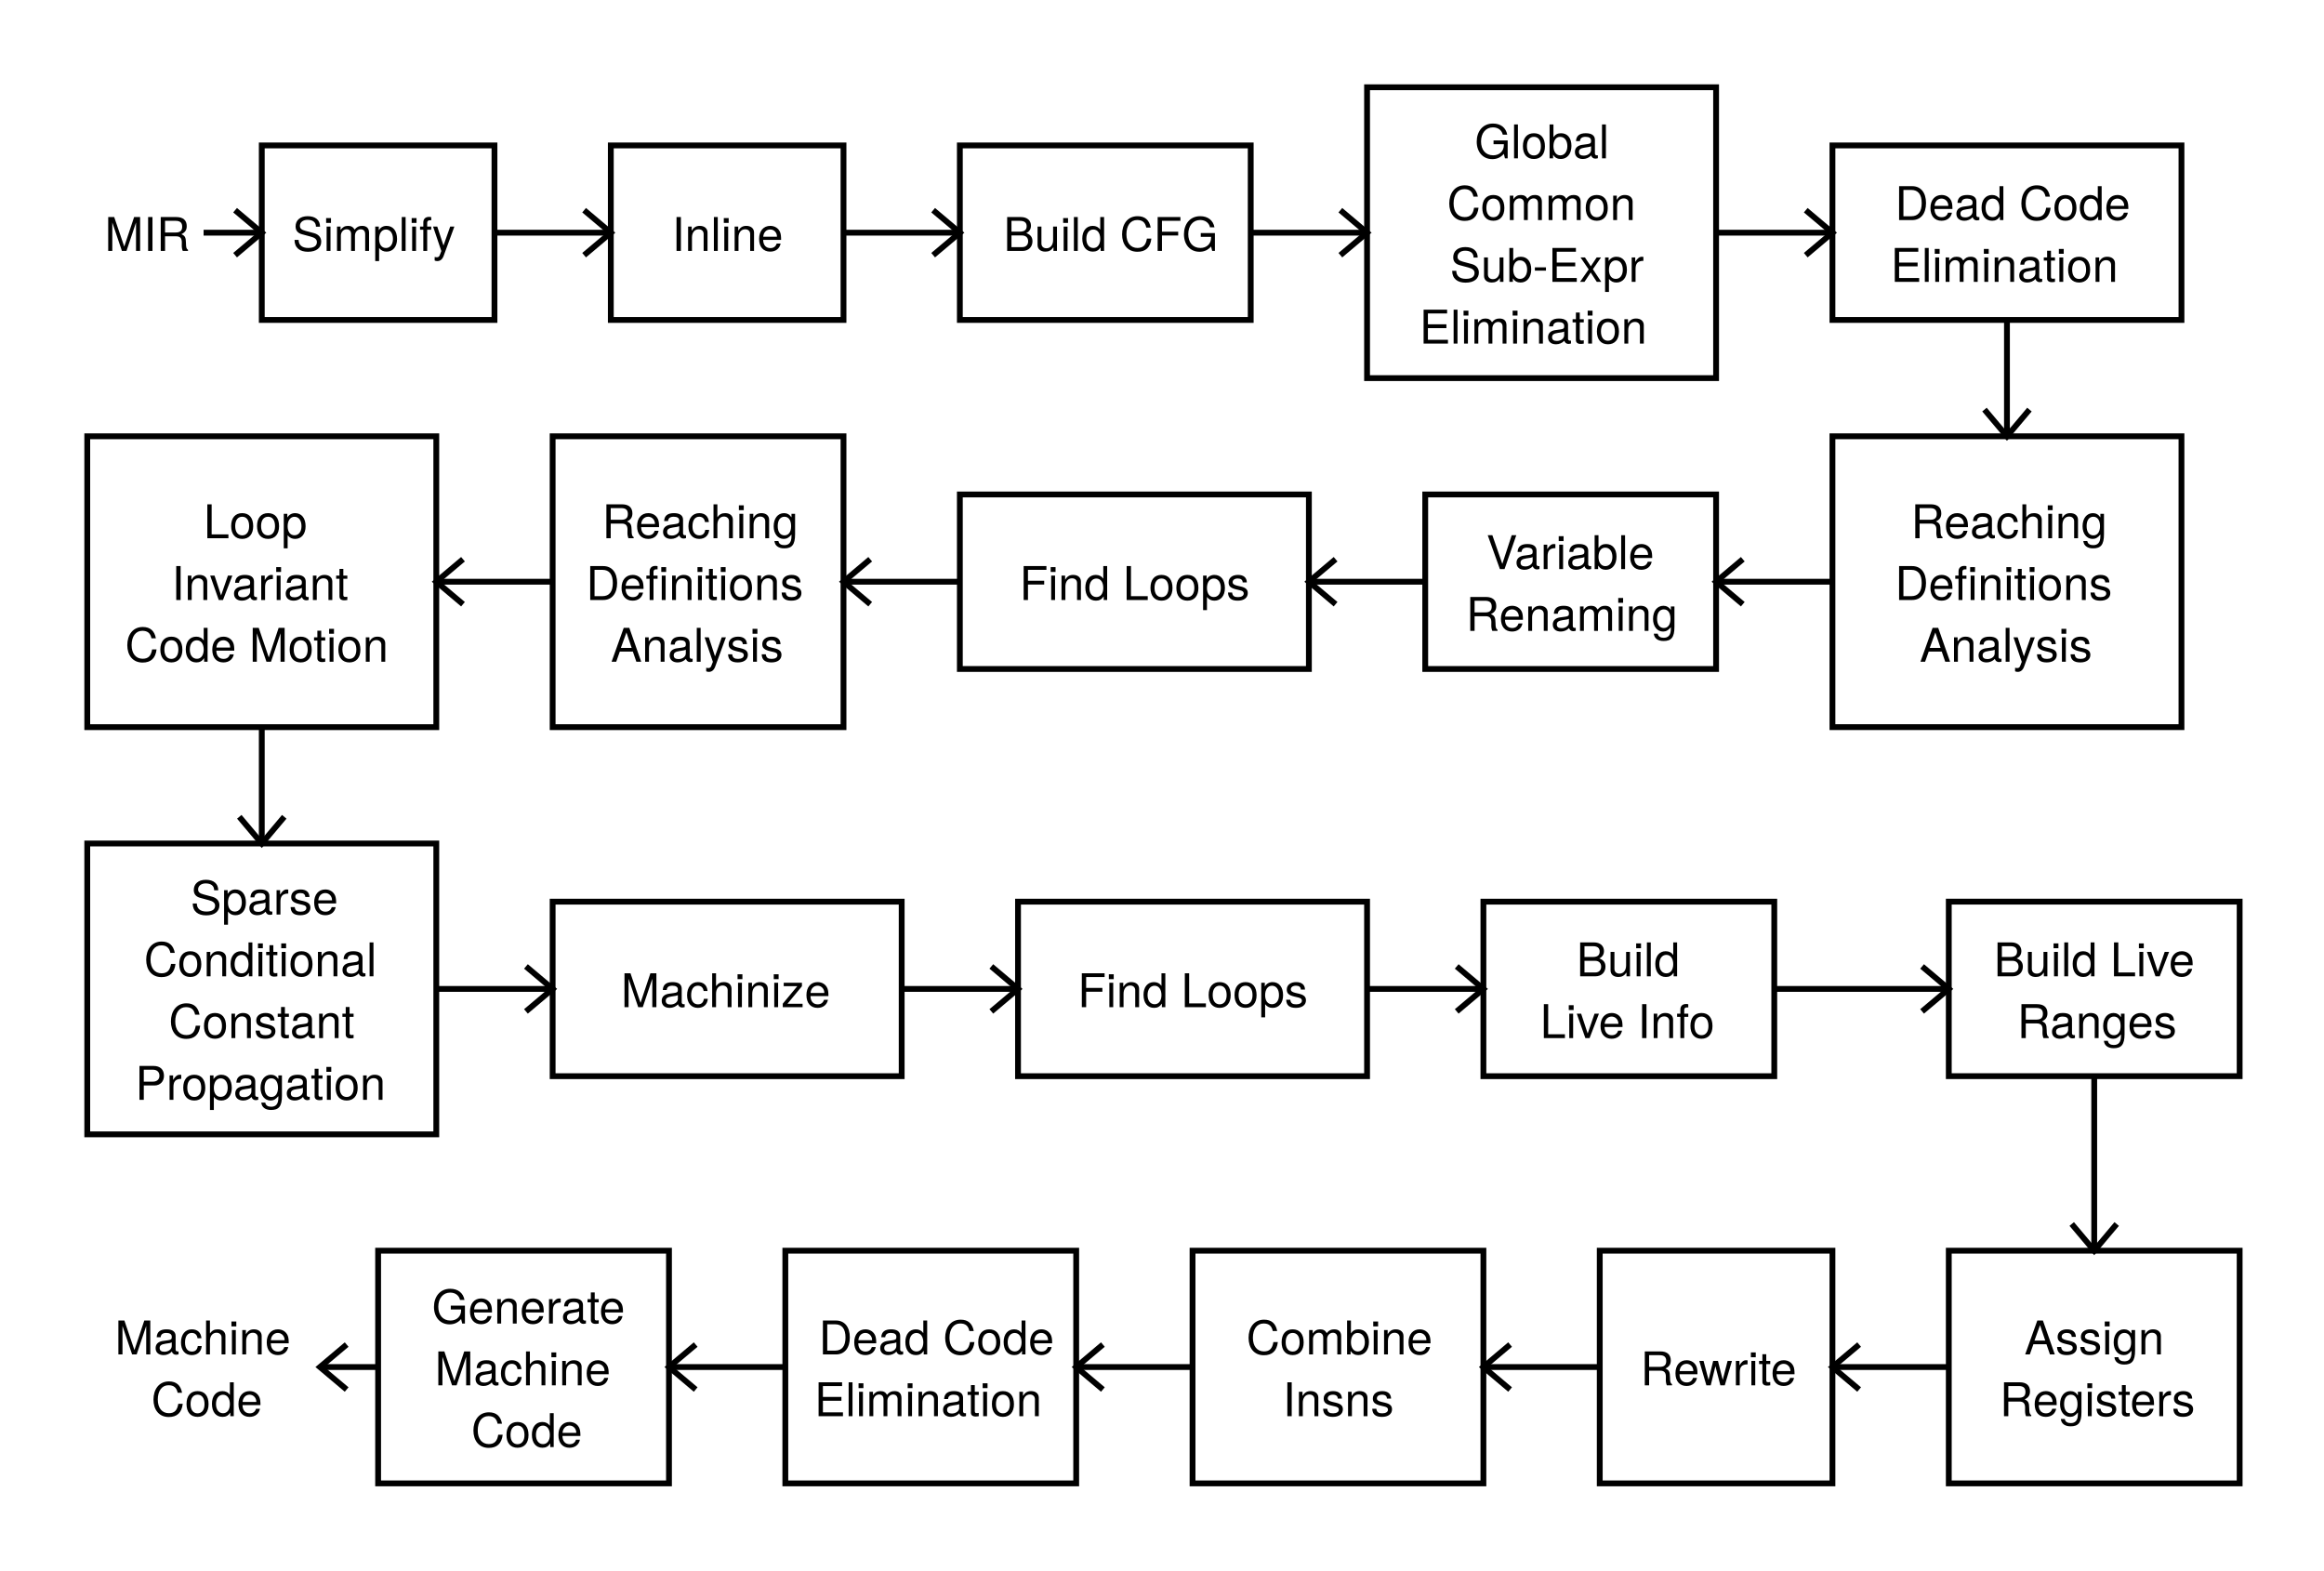
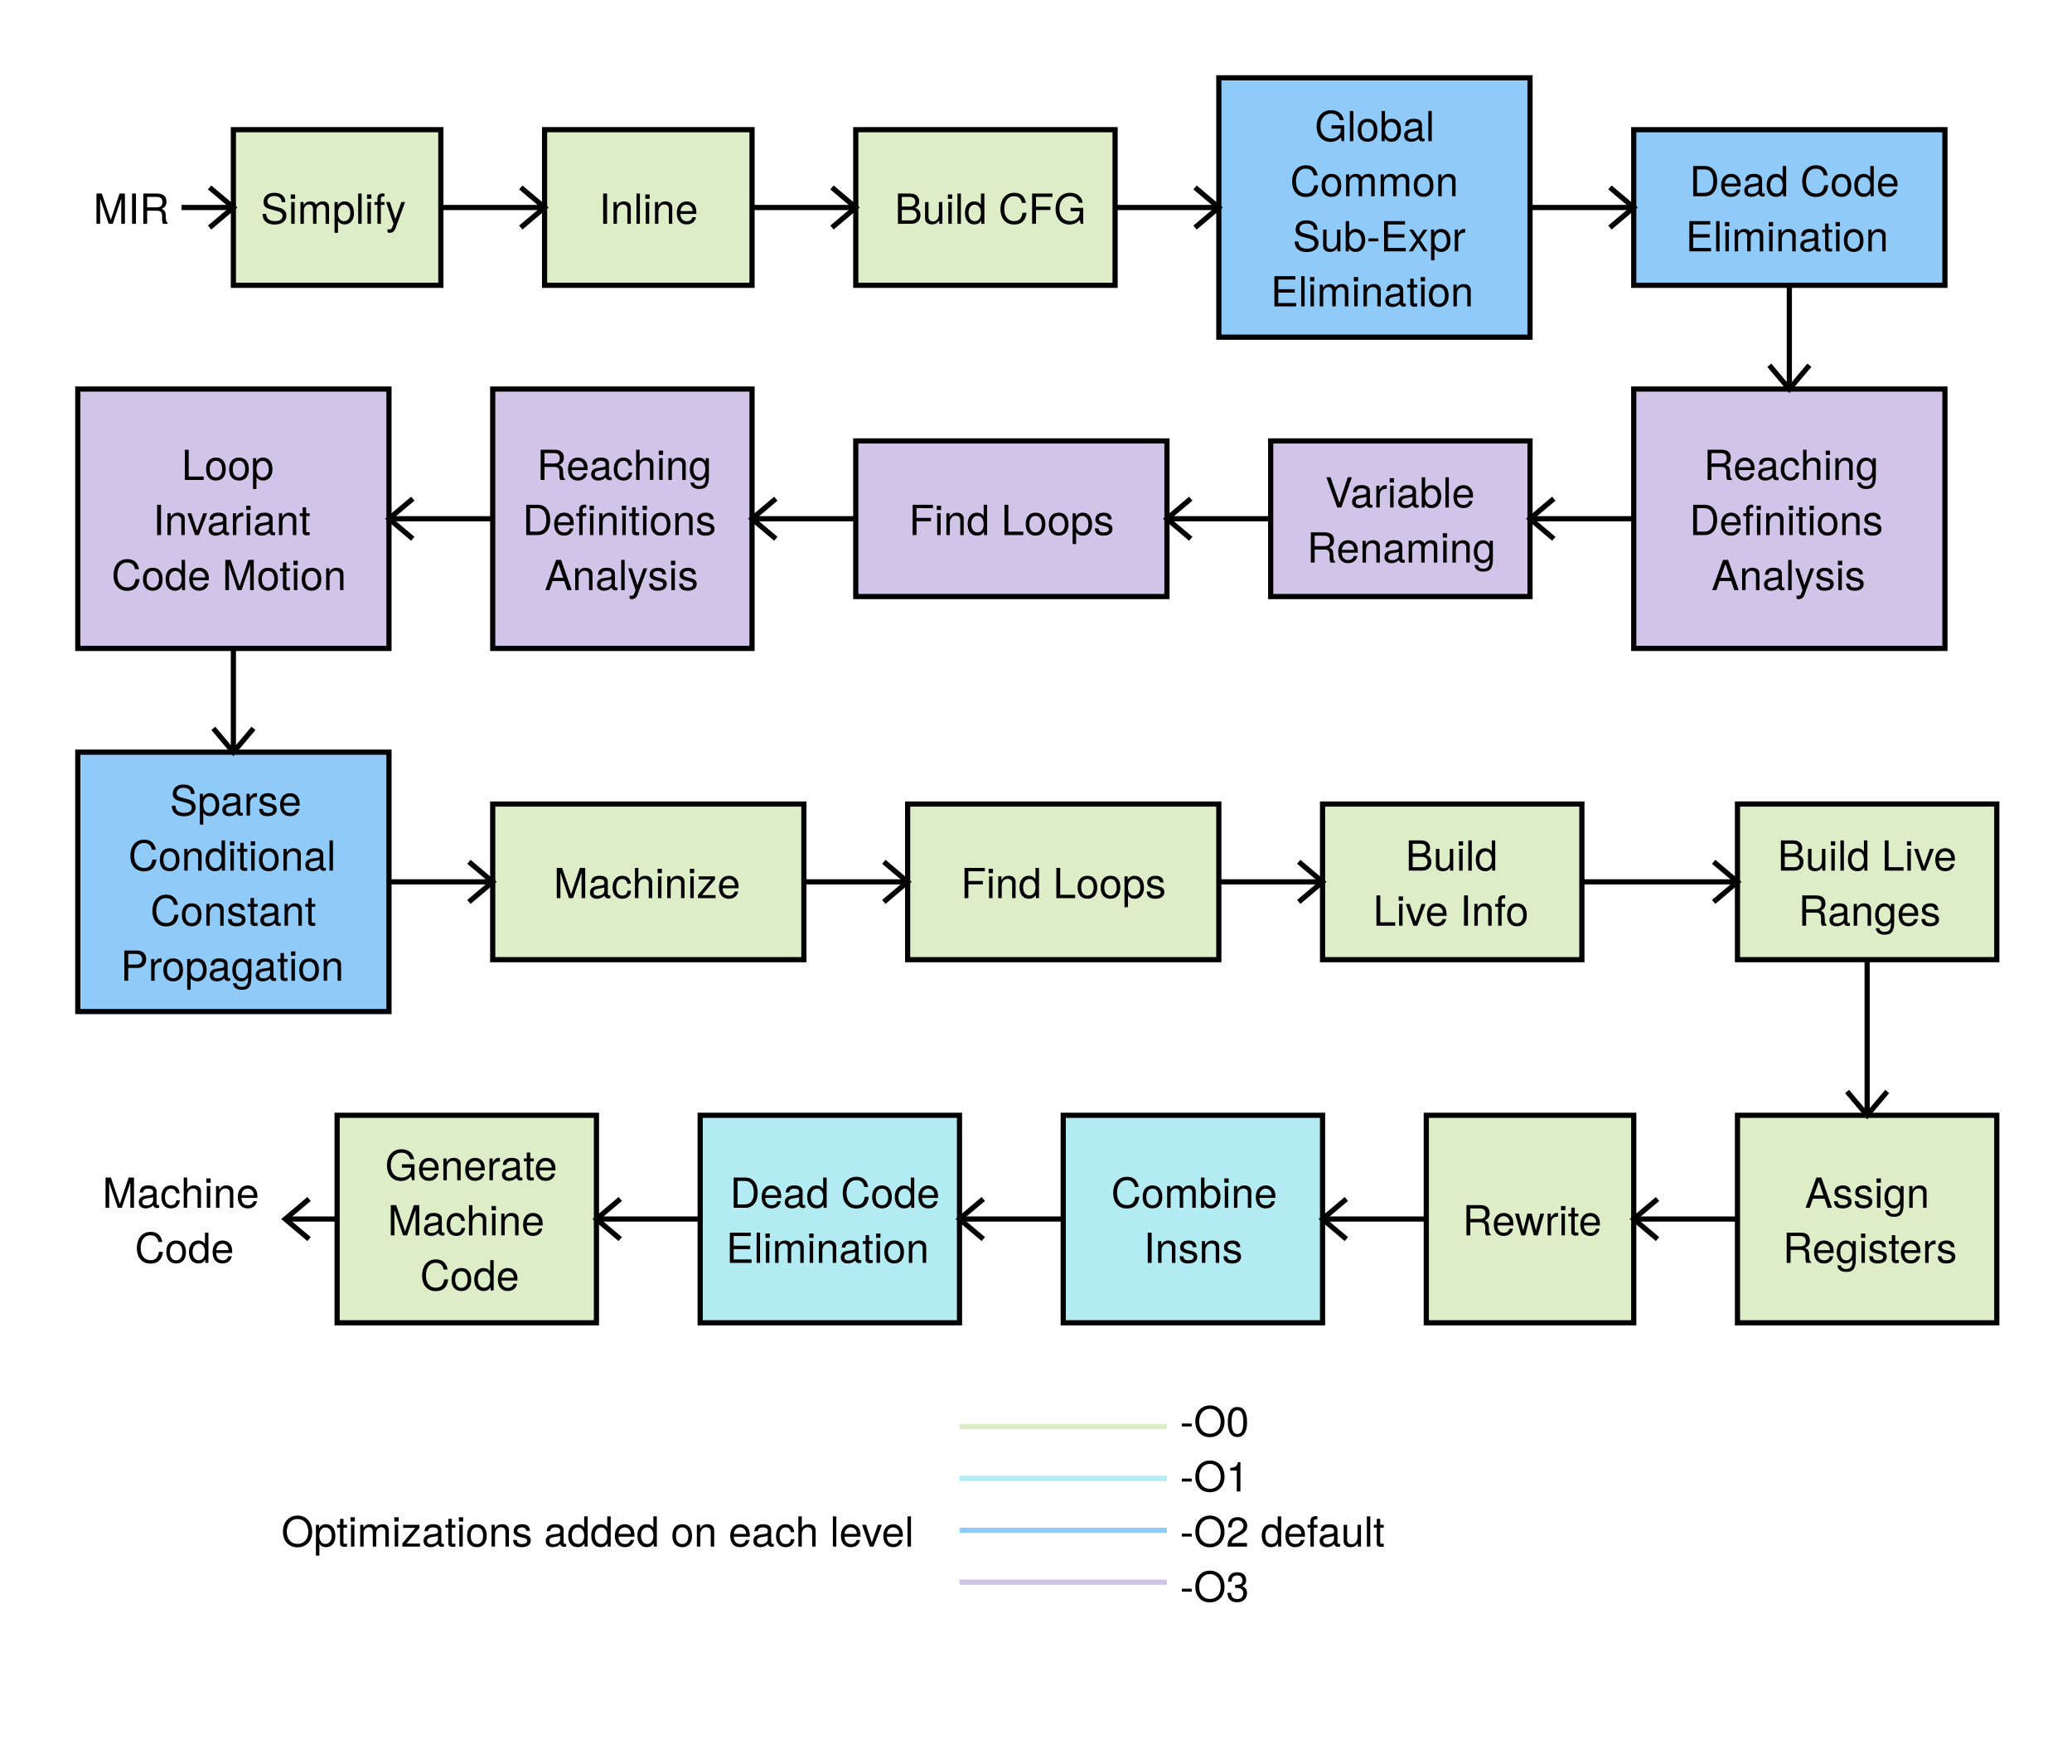
- <svg xmlns="http://www.w3.org/2000/svg" width="799.0" height="540.0" viewBox="130.0 70.0 799.0 540.0" version="1.1">
-   <rect x="130.0" y="70.0" width="799.0" height="540.0" fill="rgb(255,255,255)" />
-   <g id="s171829509">
-     <polygon id="s171829509" points="340.0,120.0 420.0,120.0 420,180 340.0,180.0 " fill="none" stroke-width="2.0" stroke="rgb(0,0,0)" />
-     <g id="t171829509">
+ <svg xmlns="http://www.w3.org/2000/svg" width="799.0" height="680.0" viewBox="130.0 70.0 799.0 680.0" version="1.1">
+   <rect x="130.0" y="70.0" width="799.0" height="680.0" fill="rgb(255,255,255)" />
+   <g id="s174885842">
+     <polygon id="s174885842" points="340.0,120.0 420.0,120.0 420,180 340.0,180.0 " fill="rgb(220,237,200)" stroke-width="2.0" stroke="rgb(0,0,0)" />
+     <g id="t174885842">
      <text xml:space="preserve" x="361.0" y="156.281" font-family="Sans,Helvetica" fill="rgb(0,0,0)" font-size="16">Inline</text>
    </g>
  </g>
-   <g id="s50791364">
-     <polygon id="s50791364" points="320.0,380 440,380 440,440.0 320.0,440.0 " fill="none" stroke-width="2.0" stroke="rgb(0,0,0)" />
-     <g id="t50791364">
+   <g id="s155038883">
+     <polygon id="s155038883" points="320.0,380 440,380 440,440.0 320.0,440.0 " fill="rgb(220,237,200)" stroke-width="2.0" stroke="rgb(0,0,0)" />
+     <g id="t155038883">
      <text xml:space="preserve" x="380" y="395.047" font-family="Sans,Helvetica" fill="rgb(0,0,0)" font-size="16" />
      <text xml:space="preserve" x="343.5" y="416.281" font-family="Sans,Helvetica" fill="rgb(0,0,0)" font-size="16">Machinize</text>
      <text xml:space="preserve" x="380" y="437.516" font-family="Sans,Helvetica" fill="rgb(0,0,0)" font-size="16" />
    </g>
  </g>
-   <g id="s138014042">
-     <polygon id="s138014042" points="460,120.0 560.0,120.0 560,180 460,180.0 " fill="none" stroke-width="2.0" stroke="rgb(0,0,0)" />
-     <g id="t138014042">
+   <g id="s90293152">
+     <polygon id="s90293152" points="460,120.0 560.0,120.0 560,180 460,180.0 " fill="rgb(220,237,200)" stroke-width="2.0" stroke="rgb(0,0,0)" />
+     <g id="t90293152">
      <text xml:space="preserve" x="475" y="156.281" font-family="Sans,Helvetica" fill="rgb(0,0,0)" font-size="16">Build CFG</text>
    </g>
  </g>
-   <g id="s179995309">
-     <polygon id="s179995309" points="640.0,380.0 740,380.0 740,440.0 640.0,440.0 " fill="none" stroke-width="2.0" stroke="rgb(0,0,0)" />
-     <g id="t179995309">
+   <g id="s33241945">
+     <polygon id="s33241945" points="640.0,380.0 740,380.0 740,440.0 640.0,440.0 " fill="rgb(220,237,200)" stroke-width="2.0" stroke="rgb(0,0,0)" />
+     <g id="t33241945">
      <text xml:space="preserve" x="672.0" y="405.664" font-family="Sans,Helvetica" fill="rgb(0,0,0)" font-size="16">Build</text>
      <text xml:space="preserve" x="659.5" y="426.898" font-family="Sans,Helvetica" fill="rgb(0,0,0)" font-size="16">Live Info</text>
    </g>
  </g>
-   <g id="s67668450">
-     <polygon id="s67668450" points="800.0,380.0 899.999,380.0 900,440 800.0,440 " fill="none" stroke-width="2.0" stroke="rgb(0,0,0)" />
-     <g id="t67668450">
+   <g id="s65245982">
+     <polygon id="s65245982" points="800.0,380.0 899.999,380.0 900,440 800.0,440 " fill="rgb(220,237,200)" stroke-width="2.0" stroke="rgb(0,0,0)" />
+     <g id="t65245982">
      <text xml:space="preserve" x="815.5" y="405.664" font-family="Sans,Helvetica" fill="rgb(0,0,0)" font-size="16">Build Live</text>
      <text xml:space="preserve" x="823.5" y="426.898" font-family="Sans,Helvetica" fill="rgb(0,0,0)" font-size="16">Ranges</text>
    </g>
  </g>
-   <g id="s141672819">
-     <polygon id="s141672819" points="800.0,500.0 900,500.0 900,580 800.0,580.0 " fill="none" stroke-width="2.0" stroke="rgb(0,0,0)" />
-     <g id="t141672819">
+   <g id="s99416063">
+     <polygon id="s99416063" points="800.0,500.0 900,500.0 900,580 800.0,580.0 " fill="rgb(220,237,200)" stroke-width="2.0" stroke="rgb(0,0,0)" />
+     <g id="t99416063">
      <text xml:space="preserve" x="826" y="535.664" font-family="Sans,Helvetica" fill="rgb(0,0,0)" font-size="16">Assign</text>
      <text xml:space="preserve" x="817.5" y="556.898" font-family="Sans,Helvetica" fill="rgb(0,0,0)" font-size="16">Registers</text>
    </g>
  </g>
-   <g id="s55744560">
-     <polygon id="s55744560" points="680.0,500.0 760,500.0 760,580.0 680.0,580 " fill="none" stroke-width="2.0" stroke="rgb(0,0,0)" />
-     <g id="t55744560">
+   <g id="s128940492">
+     <polygon id="s128940492" points="680.0,500.0 760,500.0 760,580.0 680.0,580 " fill="rgb(220,237,200)" stroke-width="2.0" stroke="rgb(0,0,0)" />
+     <g id="t128940492">
      <text xml:space="preserve" x="694" y="546.281" font-family="Sans,Helvetica" fill="rgb(0,0,0)" font-size="16">Rewrite</text>
    </g>
  </g>
-   <g id="s162110633">
-     <polygon id="s162110633" points="400.0,500 500,500 500,580 400.0,580.0 " fill="none" stroke-width="2.0" stroke="rgb(0,0,0)" />
-     <g id="t162110633">
+   <g id="s211498005">
+     <polygon id="s211498005" points="400.0,500 500,500 500,580 400.0,580.0 " fill="rgb(178,235,242)" stroke-width="2.0" stroke="rgb(0,0,0)" />
+     <g id="t211498005">
      <text xml:space="preserve" x="411.5" y="535.664" font-family="Sans,Helvetica" fill="rgb(0,0,0)" font-size="16">Dead Code</text>
      <text xml:space="preserve" x="410" y="556.898" font-family="Sans,Helvetica" fill="rgb(0,0,0)" font-size="16">Elimination</text>
    </g>
  </g>
-   <g id="s245981742">
-     <polygon id="s245981742" points="260.0,500.0 360,500.0 360,580 260.0,580.0 " fill="none" stroke-width="2.0" stroke="rgb(0,0,0)" />
-     <g id="t245981742">
+   <g id="s87147306">
+     <polygon id="s87147306" points="260.0,500.0 360,500.0 360,580 260.0,580.0 " fill="rgb(220,237,200)" stroke-width="2.0" stroke="rgb(0,0,0)" />
+     <g id="t87147306">
      <text xml:space="preserve" x="278.5" y="525.047" font-family="Sans,Helvetica" fill="rgb(0,0,0)" font-size="16">Generate</text>
      <text xml:space="preserve" x="279.5" y="546.281" font-family="Sans,Helvetica" fill="rgb(0,0,0)" font-size="16">Machine</text>
      <text xml:space="preserve" x="292" y="567.516" font-family="Sans,Helvetica" fill="rgb(0,0,0)" font-size="16">Code</text>
    </g>
  </g>
-   <g id="s77048715">
-     <polygon id="s77048715" points="160.0,120.0 200,120.0 200.0,180.0 160,180 " fill="none" stroke-width="0.0" stroke="rgb(0,0,0)" />
-     <g id="t77048715">
+   <g id="s203625755">
+     <polygon id="s203625755" points="160.0,120.0 200,120.0 200.0,180.0 160,180 " fill="none" stroke-width="0.0" stroke="rgb(0,0,0)" />
+     <g id="t203625755">
      <text xml:space="preserve" x="166.0" y="156.281" font-family="Sans,Helvetica" fill="rgb(0,0,0)" font-size="16">MIR</text>
    </g>
  </g>
-   <g id="s127730127">
-     <polygon id="s127730127" points="160.0,500.0 240.0,500.0 240,580 160.0,580.0 " fill="none" stroke-width="0.0" stroke="rgb(0,0,0)" />
-     <g id="t127730127">
+   <g id="s155215544">
+     <polygon id="s155215544" points="160.0,500.0 240.0,500.0 240,580 160.0,580.0 " fill="none" stroke-width="0.0" stroke="rgb(0,0,0)" />
+     <g id="t155215544">
      <text xml:space="preserve" x="169.5" y="535.664" font-family="Sans,Helvetica" fill="rgb(0,0,0)" font-size="16">Machine</text>
      <text xml:space="preserve" x="182.0" y="556.898" font-family="Sans,Helvetica" fill="rgb(0,0,0)" font-size="16">Code</text>
    </g>
  </g>
-   <g id="s56267880">
-     <polygon id="s56267880" points="600.0,100.0 720,100.0 720,200 600.0,200 " fill="none" stroke-width="2.0" stroke="rgb(0,0,0)" />
-     <g id="t56267880">
+   <g id="s168295569">
+     <polygon id="s168295569" points="600.0,100.0 720,100.0 720,200 600.0,200 " fill="rgb(144,202,249)" stroke-width="2.0" stroke="rgb(0,0,0)" />
+     <g id="t168295569">
      <text xml:space="preserve" x="637" y="124.43" font-family="Sans,Helvetica" fill="rgb(0,0,0)" font-size="16">Global</text>
      <text xml:space="preserve" x="627.5" y="145.664" font-family="Sans,Helvetica" fill="rgb(0,0,0)" font-size="16">Common</text>
      <text xml:space="preserve" x="628.5" y="166.898" font-family="Sans,Helvetica" fill="rgb(0,0,0)" font-size="16">Sub-Expr</text>
-       <text xml:space="preserve" x="618" y="188.133" font-family="Sans,Helvetica" fill="rgb(0,0,0)" font-size="16">Elimination </text>
-     </g>
-   </g>
-   <g id="s143780843">
-     <polygon id="s143780843" points="760.0,120.0 880.0,120.0 880,180.0 760.0,180 " fill="none" stroke-width="2.0" stroke="rgb(0,0,0)" />
-     <g id="t143780843">
+       <text xml:space="preserve" x="620" y="188.133" font-family="Sans,Helvetica" fill="rgb(0,0,0)" font-size="16">Elimination</text>
+     </g>
+   </g>
+   <g id="s226551798">
+     <polygon id="s226551798" points="760.0,120.0 880.0,120.0 880,180.0 760.0,180 " fill="rgb(144,202,249)" stroke-width="2.0" stroke="rgb(0,0,0)" />
+     <g id="t226551798">
      <text xml:space="preserve" x="781.5" y="145.664" font-family="Sans,Helvetica" fill="rgb(0,0,0)" font-size="16">Dead Code</text>
      <text xml:space="preserve" x="780.0" y="166.898" font-family="Sans,Helvetica" fill="rgb(0,0,0)" font-size="16">Elimination</text>
    </g>
  </g>
-   <g id="s159450972">
-     <polygon id="s159450972" points="160,360.0 280,360.0 280,460 160,460 " fill="none" stroke-width="2.0" stroke="rgb(0,0,0)" />
-     <g id="t159450972">
+   <g id="s80996343">
+     <polygon id="s80996343" points="160,360.0 280,360.0 280,460 160,460 " fill="rgb(144,202,249)" stroke-width="2.0" stroke="rgb(0,0,0)" />
+     <g id="t80996343">
      <text xml:space="preserve" x="195.5" y="384.43" font-family="Sans,Helvetica" fill="rgb(0,0,0)" font-size="16">Sparse</text>
      <text xml:space="preserve" x="179.5" y="405.664" font-family="Sans,Helvetica" fill="rgb(0,0,0)" font-size="16">Conditional</text>
      <text xml:space="preserve" x="188" y="426.899" font-family="Sans,Helvetica" fill="rgb(0,0,0)" font-size="16">Constant</text>
      <text xml:space="preserve" x="176.5" y="448.133" font-family="Sans,Helvetica" fill="rgb(0,0,0)" font-size="16">Propagation</text>
    </g>
  </g>
-   <g id="s121180289">
-     <polygon id="s121180289" points="220,120.0 300.0,120.0 300.0,180.0 220,180 " fill="none" stroke-width="2.0" stroke="rgb(0,0,0)" />
-     <g id="t121180289">
+   <g id="s250689124">
+     <polygon id="s250689124" points="220,120.0 300.0,120.0 300.0,180.0 220,180 " fill="rgb(220,237,200)" stroke-width="2.0" stroke="rgb(0,0,0)" />
+     <g id="t250689124">
      <text xml:space="preserve" x="230.5" y="156.281" font-family="Sans,Helvetica" fill="rgb(0,0,0)" font-size="16">Simplify</text>
    </g>
  </g>
-   <g id="s141390650">
-     <polygon id="s141390650" points="540.0,500.0 640,500.0 640.0,580.0 540.0,580 " fill="none" stroke-width="2.0" stroke="rgb(0,0,0)" />
-     <g id="t141390650">
+   <g id="s10408141">
+     <polygon id="s10408141" points="540.0,500.0 640,500.0 640.0,580.0 540.0,580 " fill="rgb(178,235,242)" stroke-width="2.0" stroke="rgb(0,0,0)" />
+     <g id="t10408141">
      <text xml:space="preserve" x="558.5" y="535.664" font-family="Sans,Helvetica" fill="rgb(0,0,0)" font-size="16">Combine</text>
      <text xml:space="preserve" x="571.0" y="556.898" font-family="Sans,Helvetica" fill="rgb(0,0,0)" font-size="16">Insns</text>
    </g>
  </g>
-   <g id="s22554725">
-     <polygon id="s22554725" points="760.0,220.0 879.999,220.0 880.0,320 760.0,320.0 " fill="none" stroke-width="2.0" stroke="rgb(0,0,0)" />
-     <g id="t22554725">
+   <g id="s46894466">
+     <polygon id="s46894466" points="760.0,220.0 879.999,220.0 880.0,320 760.0,320.0 " fill="rgb(209,196,233)" stroke-width="2.0" stroke="rgb(0,0,0)" />
+     <g id="t46894466">
      <text xml:space="preserve" x="787.0" y="255.047" font-family="Sans,Helvetica" fill="rgb(0,0,0)" font-size="16">Reaching</text>
      <text xml:space="preserve" x="781.5" y="276.281" font-family="Sans,Helvetica" fill="rgb(0,0,0)" font-size="16">Definitions</text>
      <text xml:space="preserve" x="790.0" y="297.516" font-family="Sans,Helvetica" fill="rgb(0,0,0)" font-size="16">Analysis</text>
    </g>
  </g>
-   <g id="s149772634">
-     <polygon id="s149772634" points="620.0,240.0 720,240.0 720.0,300.0 620.0,300.0 " fill="none" stroke-width="2.0" stroke="rgb(0,0,0)" />
-     <g id="t149772634">
+   <g id="s173345939">
+     <polygon id="s173345939" points="620.0,240.0 720,240.0 720.0,300.0 620.0,300.0 " fill="rgb(209,196,233)" stroke-width="2.0" stroke="rgb(0,0,0)" />
+     <g id="t173345939">
      <text xml:space="preserve" x="641.0" y="265.664" font-family="Sans,Helvetica" fill="rgb(0,0,0)" font-size="16">Variable</text>
      <text xml:space="preserve" x="634.0" y="286.898" font-family="Sans,Helvetica" fill="rgb(0,0,0)" font-size="16">Renaming</text>
    </g>
  </g>
-   <g id="s224350741">
-     <polygon id="s224350741" points="460.0,240.0 580,240.0 580,300.0 460.0,300 " fill="none" stroke-width="2.0" stroke="rgb(0,0,0)" />
-     <g id="t224350741">
+   <g id="s213734608">
+     <polygon id="s213734608" points="460.0,240.0 580,240.0 580,300.0 460.0,300 " fill="rgb(209,196,233)" stroke-width="2.0" stroke="rgb(0,0,0)" />
+     <g id="t213734608">
      <text xml:space="preserve" x="480.5" y="276.281" font-family="Sans,Helvetica" fill="rgb(0,0,0)" font-size="16">Find Loops</text>
    </g>
  </g>
-   <g id="s65316747">
-     <polygon id="s65316747" points="320.0,220.0 420,220.0 420.0,320.0 320.0,320 " fill="none" stroke-width="2.0" stroke="rgb(0,0,0)" />
-     <g id="t65316747">
+   <g id="s89435337">
+     <polygon id="s89435337" points="320.0,220.0 420,220.0 420.0,320.0 320.0,320 " fill="rgb(209,196,233)" stroke-width="2.0" stroke="rgb(0,0,0)" />
+     <g id="t89435337">
      <text xml:space="preserve" x="337.0" y="255.047" font-family="Sans,Helvetica" fill="rgb(0,0,0)" font-size="16">Reaching</text>
      <text xml:space="preserve" x="331.5" y="276.281" font-family="Sans,Helvetica" fill="rgb(0,0,0)" font-size="16">Definitions</text>
      <text xml:space="preserve" x="340.0" y="297.516" font-family="Sans,Helvetica" fill="rgb(0,0,0)" font-size="16">Analysis</text>
    </g>
  </g>
-   <g id="s65658984">
-     <polygon id="s65658984" points="160,220.0 280,220.0 280.0,320.0 160,320 " fill="none" stroke-width="2.0" stroke="rgb(0,0,0)" />
-     <g id="t65658984">
+   <g id="s237567950">
+     <polygon id="s237567950" points="160,220.0 280,220.0 280.0,320.0 160,320 " fill="rgb(209,196,233)" stroke-width="2.0" stroke="rgb(0,0,0)" />
+     <g id="t237567950">
      <text xml:space="preserve" x="200.0" y="255.047" font-family="Sans,Helvetica" fill="rgb(0,0,0)" font-size="16">Loop </text>
      <text xml:space="preserve" x="189.0" y="276.281" font-family="Sans,Helvetica" fill="rgb(0,0,0)" font-size="16">Invariant</text>
      <text xml:space="preserve" x="173.0" y="297.516" font-family="Sans,Helvetica" fill="rgb(0,0,0)" font-size="16">Code Motion </text>
    </g>
  </g>
-   <g id="s156654181">
-     <polygon id="s156654181" points="480,380.0 600,380.0 600,440 480,440.0 " fill="none" stroke-width="2.0" stroke="rgb(0,0,0)" />
-     <g id="t156654181">
+   <g id="s213507823">
+     <polygon id="s213507823" points="480,380.0 600,380.0 600,440 480,440.0 " fill="rgb(220,237,200)" stroke-width="2.0" stroke="rgb(0,0,0)" />
+     <g id="t213507823">
      <text xml:space="preserve" x="500.5" y="416.281" font-family="Sans,Helvetica" fill="rgb(0,0,0)" font-size="16">Find Loops</text>
    </g>
  </g>
-   <g id="la186221862">
-     <path id="s186221862" d="M 300.0,150.0 340.0,150.0 " fill="none" stroke-width="2.0" stroke="rgb(0,0,0)" />
-     <path id="s109259596" d="M 330.822,157.731 340.0,150.0 330.822,142.269 " fill="none" stroke-width="2.0" stroke="rgb(0,0,0)" />
-     <g id="t186221862">
+   <g id="s44964249">
+     <polygon id="s44964249" points="580.0,600.0 719.998,600.0 720.0,719.993 580.0,720.0 " fill="none" stroke-width="0.0" stroke="rgb(0,0,0)" />
+     <g id="t44964249">
+       <text xml:space="preserve" x="585.0" y="623.812" font-family="Sans,Helvetica" fill="rgb(0,0,0)" font-size="16">-O0</text>
+       <text xml:space="preserve" x="585.0" y="645.047" font-family="Sans,Helvetica" fill="rgb(0,0,0)" font-size="16">-O1</text>
+       <text xml:space="preserve" x="585.0" y="666.281" font-family="Sans,Helvetica" fill="rgb(0,0,0)" font-size="16">-O2 default</text>
+       <text xml:space="preserve" x="585.0" y="687.516" font-family="Sans,Helvetica" fill="rgb(0,0,0)" font-size="16">-O3</text>
+       <text xml:space="preserve" x="585.0" y="708.75" font-family="Sans,Helvetica" fill="rgb(0,0,0)" font-size="16" />
+     </g>
+   </g>
+   <g id="s103398515">
+     <polygon id="s103398515" points="220,600.0 499.995,600.0 500,720 220,720.0 " fill="none" stroke-width="0.0" stroke="rgb(0,0,0)" />
+     <g id="t103398515">
+       <text xml:space="preserve" x="238.5" y="666.281" font-family="Sans,Helvetica" fill="rgb(0,0,0)" font-size="16">Optimizations added on each level</text>
+     </g>
+   </g>
+   <g id="la149614076">
+     <path id="s149614076" d="M 300.0,150.0 340.0,150.0 " fill="none" stroke-width="2.0" stroke="rgb(0,0,0)" />
+     <path id="s28688031" d="M 330.822,157.731 340.0,150.0 330.822,142.269 " fill="none" stroke-width="2.0" stroke="rgb(0,0,0)" />
+     <g id="t149614076">
      <text xml:space="preserve" x="320.0" y="142.206" font-family="Sans,Helvetica" fill="rgb(0,0,0)" font-size="14" />
    </g>
  </g>
-   <g id="la30635367">
-     <path id="s30635367" d="M 720,150 760.0,150 " fill="none" stroke-width="2.0" stroke="rgb(0,0,0)" />
-     <path id="s97699733" d="M 750.822,157.731 760.0,150 750.822,142.269 " fill="none" stroke-width="2.0" stroke="rgb(0,0,0)" />
-     <g id="t30635367">
+   <g id="la225594501">
+     <path id="s225594501" d="M 720,150 760.0,150 " fill="none" stroke-width="2.0" stroke="rgb(0,0,0)" />
+     <path id="s179366837" d="M 750.822,157.731 760.0,150 750.822,142.269 " fill="none" stroke-width="2.0" stroke="rgb(0,0,0)" />
+     <g id="t225594501">
      <text xml:space="preserve" x="740.0" y="142.206" font-family="Sans,Helvetica" fill="rgb(0,0,0)" font-size="14" />
    </g>
  </g>
-   <g id="la158895892">
-     <path id="s158895892" d="M 200,150.0 200.0,150.0 200.0,150 220,150 " fill="none" stroke-width="2.0" stroke="rgb(0,0,0)" />
-     <path id="s97292458" d="M 210.822,157.731 220,150 210.822,142.269 " fill="none" stroke-width="2.0" stroke="rgb(0,0,0)" />
-     <g id="t158895892">
+   <g id="la14240474">
+     <path id="s14240474" d="M 200,150.0 200.0,150.0 200.0,150 220,150 " fill="none" stroke-width="2.0" stroke="rgb(0,0,0)" />
+     <path id="s136557130" d="M 210.822,157.731 220,150 210.822,142.269 " fill="none" stroke-width="2.0" stroke="rgb(0,0,0)" />
+     <g id="t14240474">
      <text xml:space="preserve" x="210" y="142.206" font-family="Sans,Helvetica" fill="rgb(0,0,0)" font-size="14" />
    </g>
  </g>
-   <g id="la23409597">
-     <path id="s23409597" d="M 560,150 600.0,150 " fill="none" stroke-width="2.0" stroke="rgb(0,0,0)" />
-     <path id="s162108571" d="M 590.822,157.731 600.0,150 590.822,142.269 " fill="none" stroke-width="2.0" stroke="rgb(0,0,0)" />
-     <g id="t23409597">
+   <g id="la267352843">
+     <path id="s267352843" d="M 560,150 600.0,150 " fill="none" stroke-width="2.0" stroke="rgb(0,0,0)" />
+     <path id="s113354171" d="M 590.822,157.731 600.0,150 590.822,142.269 " fill="none" stroke-width="2.0" stroke="rgb(0,0,0)" />
+     <g id="t267352843">
      <text xml:space="preserve" x="580.0" y="142.206" font-family="Sans,Helvetica" fill="rgb(0,0,0)" font-size="14" />
    </g>
  </g>
-   <g id="la252235186">
-     <path id="s252235186" d="M 420,150 460,150.0 " fill="none" stroke-width="2.0" stroke="rgb(0,0,0)" />
-     <path id="s56471608" d="M 450.822,157.731 460,150.0 450.822,142.269 " fill="none" stroke-width="2.0" stroke="rgb(0,0,0)" />
-     <g id="t252235186">
+   <g id="la100068840">
+     <path id="s100068840" d="M 420,150 460,150.0 " fill="none" stroke-width="2.0" stroke="rgb(0,0,0)" />
+     <path id="s177519320" d="M 450.822,157.731 460,150.0 450.822,142.269 " fill="none" stroke-width="2.0" stroke="rgb(0,0,0)" />
+     <g id="t100068840">
      <text xml:space="preserve" x="440" y="141.664" font-family="Sans,Helvetica" fill="rgb(0,0,0)" font-size="16" />
    </g>
  </g>
-   <g id="la144249479">
-     <path id="s144249479" d="M 720,270.0 760.0,270 " fill="none" stroke-width="2.0" stroke="rgb(0,0,0)" />
-     <path id="s233130001" d="M 729.178,262.269 720,270.0 729.178,277.731 " fill="none" stroke-width="2.0" stroke="rgb(0,0,0)" />
-   </g>
-   <g id="la48806659">
-     <path id="s48806659" d="M 580,270.0 620.0,270.0 " fill="none" stroke-width="2.0" stroke="rgb(0,0,0)" />
-     <path id="s79367542" d="M 589.178,262.269 580,270.0 589.178,277.731 " fill="none" stroke-width="2.0" stroke="rgb(0,0,0)" />
-   </g>
-   <g id="la215440720">
-     <path id="s215440720" d="M 420.0,270.0 460.0,270 " fill="none" stroke-width="2.0" stroke="rgb(0,0,0)" />
-     <path id="s16965495" d="M 429.178,262.269 420.0,270.0 429.178,277.731 " fill="none" stroke-width="2.0" stroke="rgb(0,0,0)" />
-   </g>
-   <g id="la23804377">
-     <path id="s23804377" d="M 320.0,270 280,270.0 " fill="none" stroke-width="2.0" stroke="rgb(0,0,0)" />
-     <path id="s190420964" d="M 289.178,262.269 280,270.0 289.178,277.731 " fill="none" stroke-width="2.0" stroke="rgb(0,0,0)" />
-   </g>
-   <g id="la185307350">
-     <path id="s185307350" d="M 820,180 819.999,220.0 " fill="none" stroke-width="2.0" stroke="rgb(0,0,0)" />
-     <path id="s264590413" d="M 812.269,210.822 819.999,220.0 827.73,210.822 " fill="none" stroke-width="2.0" stroke="rgb(0,0,0)" />
-   </g>
-   <g id="la33401175">
-     <path id="s33401175" d="M 220.0,320 220,360.0 " fill="none" stroke-width="2.0" stroke="rgb(0,0,0)" />
-     <path id="s121801474" d="M 212.269,350.822 220,360.0 227.731,350.822 " fill="none" stroke-width="2.0" stroke="rgb(0,0,0)" />
-   </g>
-   <g id="la64151853">
-     <path id="s64151853" d="M 740,410.0 800.0,410 " fill="none" stroke-width="2.0" stroke="rgb(0,0,0)" />
-     <path id="s54262803" d="M 790.822,417.731 800.0,410 790.822,402.269 " fill="none" stroke-width="2.0" stroke="rgb(0,0,0)" />
-   </g>
-   <g id="la120833634">
-     <path id="s120833634" d="M 850,440 850,500.0 " fill="none" stroke-width="2.0" stroke="rgb(0,0,0)" />
-     <path id="s17452624" d="M 842.269,490.822 850,500.0 857.731,490.822 " fill="none" stroke-width="2.0" stroke="rgb(0,0,0)" />
-   </g>
-   <g id="la155812851">
-     <path id="s155812851" d="M 760,540.0 800.0,540.0 " fill="none" stroke-width="2.0" stroke="rgb(0,0,0)" />
-     <path id="s47338830" d="M 769.178,532.269 760,540.0 769.178,547.731 " fill="none" stroke-width="2.0" stroke="rgb(0,0,0)" />
-   </g>
-   <g id="la192112816">
-     <path id="s192112816" d="M 500,540 540.0,540 " fill="none" stroke-width="2.0" stroke="rgb(0,0,0)" />
-     <path id="s41400498" d="M 509.178,532.269 500,540 509.178,547.73 " fill="none" stroke-width="2.0" stroke="rgb(0,0,0)" />
-   </g>
-   <g id="la36266793">
-     <path id="s36266793" d="M 640,540.0 680.0,540 " fill="none" stroke-width="2.0" stroke="rgb(0,0,0)" />
-     <path id="s49025027" d="M 649.178,532.269 640,540.0 649.178,547.731 " fill="none" stroke-width="2.0" stroke="rgb(0,0,0)" />
-   </g>
-   <g id="la42722990">
-     <path id="s42722990" d="M 360,540 400.0,540.0 " fill="none" stroke-width="2.0" stroke="rgb(0,0,0)" />
-     <path id="s11922304" d="M 369.178,532.269 360,540 369.178,547.731 " fill="none" stroke-width="2.0" stroke="rgb(0,0,0)" />
-   </g>
-   <g id="la242117711">
-     <path id="s242117711" d="M 240,540 260.0,540.0 " fill="none" stroke-width="2.0" stroke="rgb(0,0,0)" />
-     <path id="s3569081" d="M 249.178,532.269 240,540 249.178,547.731 " fill="none" stroke-width="2.0" stroke="rgb(0,0,0)" />
-   </g>
-   <g id="la236871644">
-     <path id="s236871644" d="M 440,410.0 480,410.0 " fill="none" stroke-width="2.0" stroke="rgb(0,0,0)" />
-     <path id="s86289918" d="M 470.822,417.731 480,410.0 470.822,402.269 " fill="none" stroke-width="2.0" stroke="rgb(0,0,0)" />
-   </g>
-   <g id="la72091877">
-     <path id="s72091877" d="M 600,410 640.0,410.0 " fill="none" stroke-width="2.0" stroke="rgb(0,0,0)" />
-     <path id="s236300639" d="M 630.822,417.731 640.0,410.0 630.822,402.269 " fill="none" stroke-width="2.0" stroke="rgb(0,0,0)" />
-   </g>
-   <g id="la237465557">
-     <path id="s237465557" d="M 280,410 320.0,410.0 " fill="none" stroke-width="2.0" stroke="rgb(0,0,0)" />
-     <path id="s122568620" d="M 310.822,417.731 320.0,410.0 310.822,402.269 " fill="none" stroke-width="2.0" stroke="rgb(0,0,0)" />
+   <g id="la1059841">
+     <path id="s1059841" d="M 720,270.0 760.0,270 " fill="none" stroke-width="2.0" stroke="rgb(0,0,0)" />
+     <path id="s223448625" d="M 729.178,262.269 720,270.0 729.178,277.731 " fill="none" stroke-width="2.0" stroke="rgb(0,0,0)" />
+     <g id="t1059841">
+       <text xml:space="preserve" x="740" y="261.664" font-family="Sans,Helvetica" fill="rgb(0,0,0)" font-size="16" />
+     </g>
+   </g>
+   <g id="la236010150">
+     <path id="s236010150" d="M 580,270.0 620.0,270.0 " fill="none" stroke-width="2.0" stroke="rgb(0,0,0)" />
+     <path id="s267561238" d="M 589.178,262.269 580,270.0 589.178,277.731 " fill="none" stroke-width="2.0" stroke="rgb(0,0,0)" />
+     <g id="t236010150">
+       <text xml:space="preserve" x="600" y="261.664" font-family="Sans,Helvetica" fill="rgb(0,0,0)" font-size="16" />
+     </g>
+   </g>
+   <g id="la261668071">
+     <path id="s261668071" d="M 420.0,270.0 460.0,270 " fill="none" stroke-width="2.0" stroke="rgb(0,0,0)" />
+     <path id="s115008151" d="M 429.178,262.269 420.0,270.0 429.178,277.731 " fill="none" stroke-width="2.0" stroke="rgb(0,0,0)" />
+     <g id="t261668071">
+       <text xml:space="preserve" x="440.0" y="261.664" font-family="Sans,Helvetica" fill="rgb(0,0,0)" font-size="16" />
+     </g>
+   </g>
+   <g id="la255918228">
+     <path id="s255918228" d="M 320.0,270 280,270.0 " fill="none" stroke-width="2.0" stroke="rgb(0,0,0)" />
+     <path id="s67546244" d="M 289.178,262.269 280,270.0 289.178,277.731 " fill="none" stroke-width="2.0" stroke="rgb(0,0,0)" />
+     <g id="t255918228">
+       <text xml:space="preserve" x="300.0" y="261.664" font-family="Sans,Helvetica" fill="rgb(0,0,0)" font-size="16" />
+     </g>
+   </g>
+   <g id="la55740221">
+     <path id="s55740221" d="M 820,180 819.999,220.0 " fill="none" stroke-width="2.0" stroke="rgb(0,0,0)" />
+     <path id="s25156717" d="M 812.269,210.822 819.999,220.0 827.73,210.822 " fill="none" stroke-width="2.0" stroke="rgb(0,0,0)" />
+     <g id="t55740221">
+       <text xml:space="preserve" x="824" y="206.281" font-family="Sans,Helvetica" fill="rgb(0,0,0)" font-size="16" />
+     </g>
+   </g>
+   <g id="la92691250">
+     <path id="s92691250" d="M 220.0,320 220,360.0 " fill="none" stroke-width="2.0" stroke="rgb(0,0,0)" />
+     <path id="s31998114" d="M 212.269,350.822 220,360.0 227.731,350.822 " fill="none" stroke-width="2.0" stroke="rgb(0,0,0)" />
+     <g id="t92691250">
+       <text xml:space="preserve" x="224" y="346.281" font-family="Sans,Helvetica" fill="rgb(0,0,0)" font-size="16" />
+     </g>
+   </g>
+   <g id="la78266499">
+     <path id="s78266499" d="M 740,410.0 800.0,410 " fill="none" stroke-width="2.0" stroke="rgb(0,0,0)" />
+     <path id="s48304435" d="M 790.822,417.731 800.0,410 790.822,402.269 " fill="none" stroke-width="2.0" stroke="rgb(0,0,0)" />
+     <g id="t78266499">
+       <text xml:space="preserve" x="770" y="401.664" font-family="Sans,Helvetica" fill="rgb(0,0,0)" font-size="16" />
+     </g>
+   </g>
+   <g id="la74945024">
+     <path id="s74945024" d="M 850,440 850,500.0 " fill="none" stroke-width="2.0" stroke="rgb(0,0,0)" />
+     <path id="s226757872" d="M 842.269,490.822 850,500.0 857.731,490.822 " fill="none" stroke-width="2.0" stroke="rgb(0,0,0)" />
+     <g id="t74945024">
+       <text xml:space="preserve" x="854" y="476.281" font-family="Sans,Helvetica" fill="rgb(0,0,0)" font-size="16" />
+     </g>
+   </g>
+   <g id="la23419449">
+     <path id="s23419449" d="M 760,540.0 800.0,540.0 " fill="none" stroke-width="2.0" stroke="rgb(0,0,0)" />
+     <path id="s248173161" d="M 769.178,532.269 760,540.0 769.178,547.731 " fill="none" stroke-width="2.0" stroke="rgb(0,0,0)" />
+     <g id="t23419449">
+       <text xml:space="preserve" x="780" y="531.664" font-family="Sans,Helvetica" fill="rgb(0,0,0)" font-size="16" />
+     </g>
+   </g>
+   <g id="la180025470">
+     <path id="s180025470" d="M 500,540 540.0,540 " fill="none" stroke-width="2.0" stroke="rgb(0,0,0)" />
+     <path id="s246269166" d="M 509.178,532.269 500,540 509.178,547.73 " fill="none" stroke-width="2.0" stroke="rgb(0,0,0)" />
+     <g id="t180025470">
+       <text xml:space="preserve" x="520.0" y="531.664" font-family="Sans,Helvetica" fill="rgb(0,0,0)" font-size="16" />
+     </g>
+   </g>
+   <g id="la147218911">
+     <path id="s147218911" d="M 640,540.0 680.0,540 " fill="none" stroke-width="2.0" stroke="rgb(0,0,0)" />
+     <path id="s1150351" d="M 649.178,532.269 640,540.0 649.178,547.731 " fill="none" stroke-width="2.0" stroke="rgb(0,0,0)" />
+     <g id="t147218911">
+       <text xml:space="preserve" x="660" y="531.664" font-family="Sans,Helvetica" fill="rgb(0,0,0)" font-size="16" />
+     </g>
+   </g>
+   <g id="la264490540">
+     <path id="s264490540" d="M 360,540 400.0,540.0 " fill="none" stroke-width="2.0" stroke="rgb(0,0,0)" />
+     <path id="s204802076" d="M 369.178,532.269 360,540 369.178,547.731 " fill="none" stroke-width="2.0" stroke="rgb(0,0,0)" />
+     <g id="t264490540">
+       <text xml:space="preserve" x="380" y="531.664" font-family="Sans,Helvetica" fill="rgb(0,0,0)" font-size="16" />
+     </g>
+   </g>
+   <g id="la20472053">
+     <path id="s20472053" d="M 240,540 260.0,540.0 " fill="none" stroke-width="2.0" stroke="rgb(0,0,0)" />
+     <path id="s213199909" d="M 249.178,532.269 240,540 249.178,547.731 " fill="none" stroke-width="2.0" stroke="rgb(0,0,0)" />
+     <g id="t20472053">
+       <text xml:space="preserve" x="250" y="531.664" font-family="Sans,Helvetica" fill="rgb(0,0,0)" font-size="16" />
+     </g>
+   </g>
+   <g id="la84549258">
+     <path id="s84549258" d="M 440,410.0 480,410.0 " fill="none" stroke-width="2.0" stroke="rgb(0,0,0)" />
+     <path id="s104153594" d="M 470.822,417.731 480,410.0 470.822,402.269 " fill="none" stroke-width="2.0" stroke="rgb(0,0,0)" />
+     <g id="t84549258">
+       <text xml:space="preserve" x="460.0" y="401.664" font-family="Sans,Helvetica" fill="rgb(0,0,0)" font-size="16" />
+     </g>
+   </g>
+   <g id="la56179963">
+     <path id="s56179963" d="M 600,410 640.0,410.0 " fill="none" stroke-width="2.0" stroke="rgb(0,0,0)" />
+     <path id="s2323371" d="M 630.822,417.731 640.0,410.0 630.822,402.269 " fill="none" stroke-width="2.0" stroke="rgb(0,0,0)" />
+     <g id="t56179963">
+       <text xml:space="preserve" x="620" y="401.664" font-family="Sans,Helvetica" fill="rgb(0,0,0)" font-size="16" />
+     </g>
+   </g>
+   <g id="la45457688">
+     <path id="s45457688" d="M 280,410 320.0,410.0 " fill="none" stroke-width="2.0" stroke="rgb(0,0,0)" />
+     <path id="s228100616" d="M 310.822,417.731 320.0,410.0 310.822,402.269 " fill="none" stroke-width="2.0" stroke="rgb(0,0,0)" />
+     <g id="t45457688">
+       <text xml:space="preserve" x="300" y="401.664" font-family="Sans,Helvetica" fill="rgb(0,0,0)" font-size="16" />
+     </g>
+   </g>
+   <g id="la66842766">
+     <path id="s66842766" d="M 499.998,660 580.0,660.0 " fill="none" stroke-width="2.0" stroke="rgb(144,202,249)" />
+   </g>
+   <g id="la56586835">
+     <path id="s56586835" d="M 499.998,680 580.0,680.0 " fill="none" stroke-width="2.0" stroke="rgb(209,196,233)" />
+   </g>
+   <g id="la61548432">
+     <path id="s61548432" d="M 499.997,640 580.0,640.0 " fill="none" stroke-width="2.0" stroke="rgb(178,235,242)" />
+   </g>
+   <g id="la256764041">
+     <path id="s256764041" d="M 499.996,620 580.0,620.0 " fill="none" stroke-width="2.0" stroke="rgb(220,237,200)" />
  </g>
</svg>
